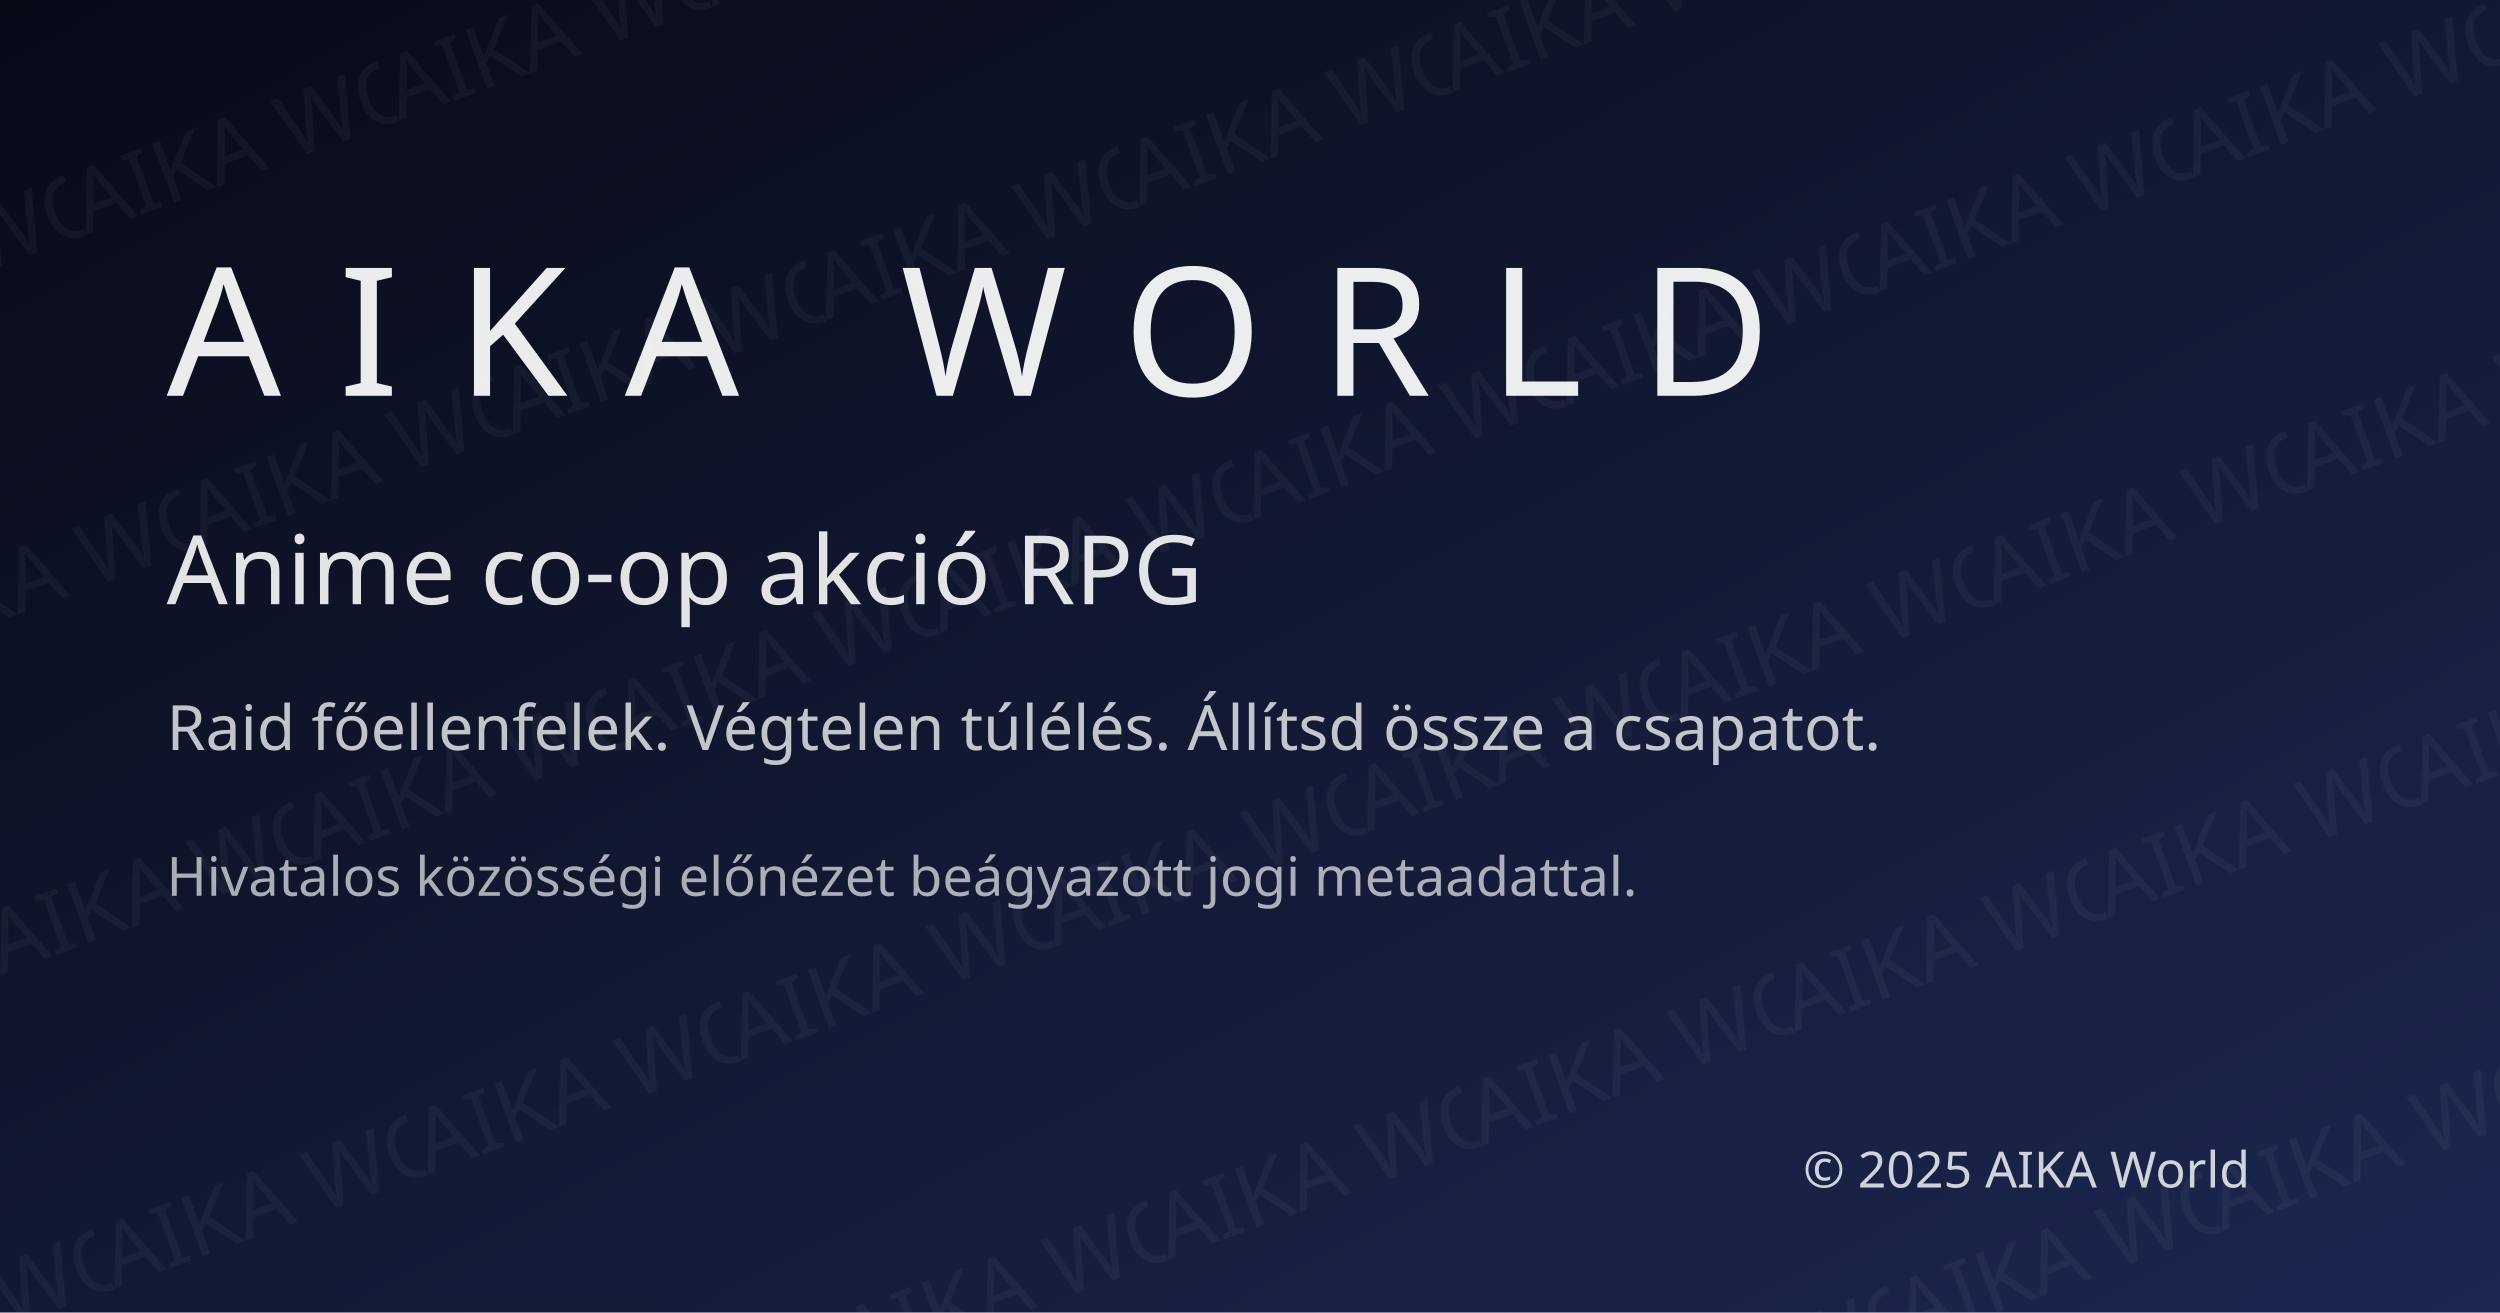
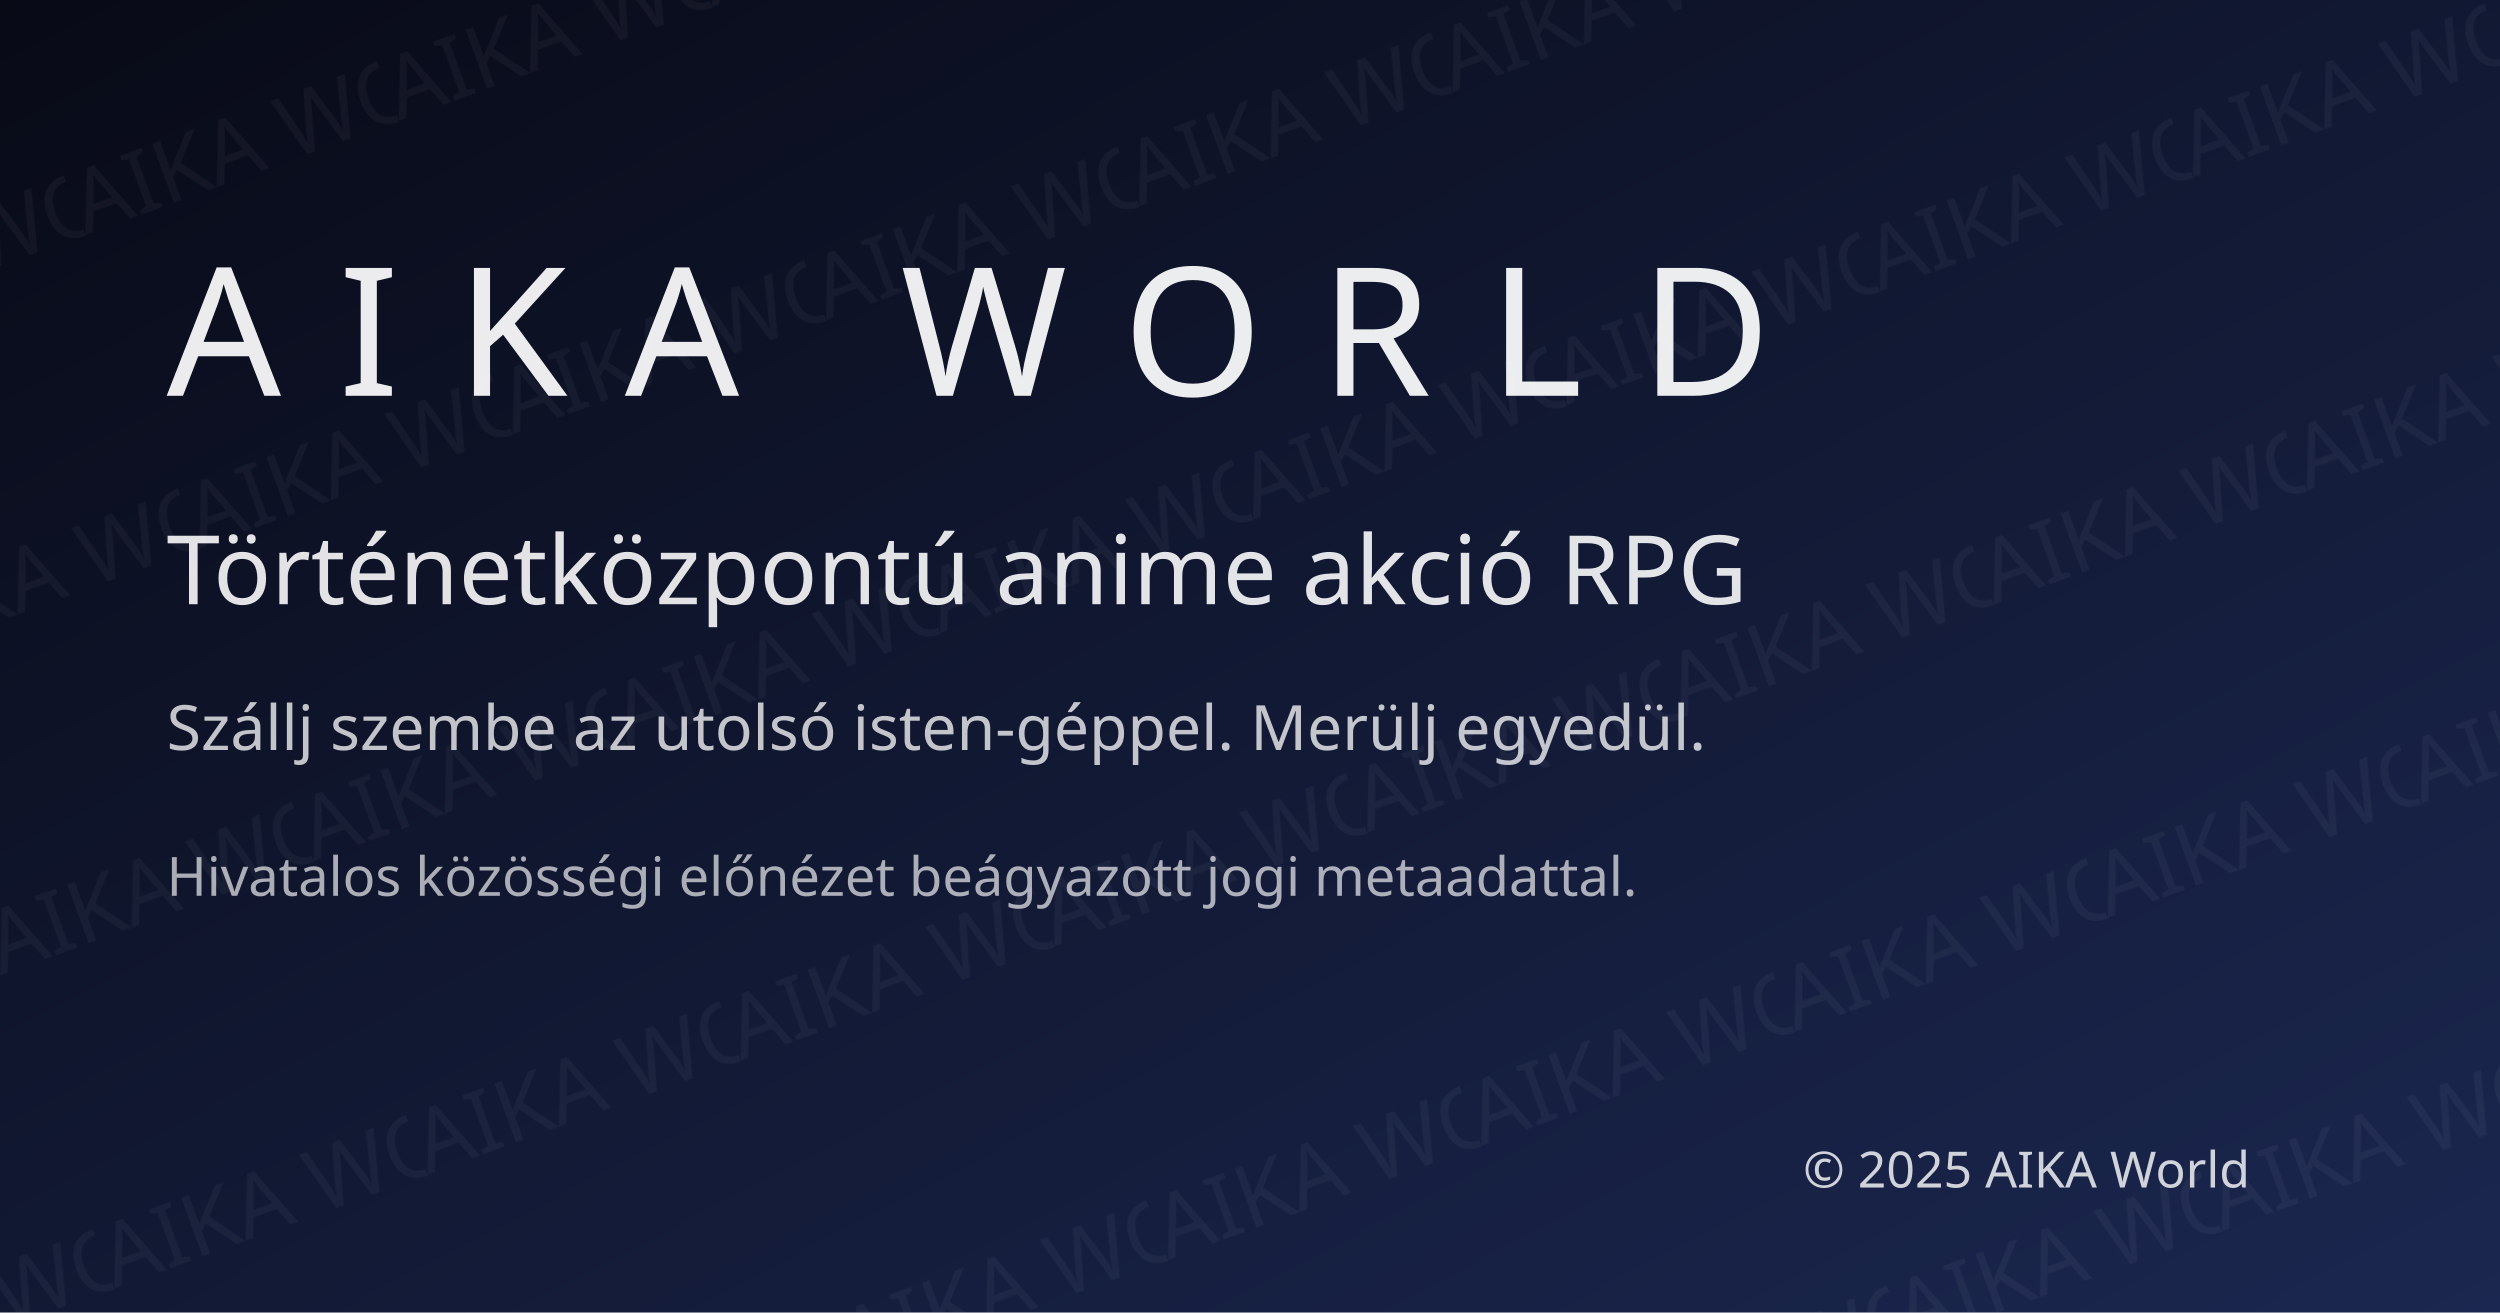
<svg xmlns="http://www.w3.org/2000/svg" width="1200" height="630" viewBox="0 0 1200 630">
  <defs>
    <linearGradient id="defaultGradientHu" x1="0%" y1="0%" x2="100%" y2="100%">
      <stop offset="0%" stop-color="#080a16" />
      <stop offset="100%" stop-color="#1b2750" />
    </linearGradient>
    <pattern id="aikaWatermarkHu" width="160" height="160" patternUnits="userSpaceOnUse" patternTransform="rotate(-20)">
      <text x="0" y="120" font-family="'Fira Sans', sans-serif" font-size="42" fill="rgba(255,255,255,0.04)">AIKA WORLD</text>
    </pattern>
  </defs>
  <rect width="1200" height="630" fill="url(#defaultGradientHu)" />
  <rect width="1200" height="630" fill="url(#aikaWatermarkHu)" />
  <g fill="#ffffff">
    <text x="80" y="190" font-family="'Fira Sans', sans-serif" font-size="86" letter-spacing="0.32em" opacity="0.92">AIKA WORLD</text>
-     <text x="80" y="290" font-family="'Fira Sans', sans-serif" font-size="46" opacity="0.88">Anime co-op akció RPG</text>
-     <text x="80" y="360" font-family="'Fira Sans', sans-serif" font-size="30" opacity="0.75">Raid főellenfelek. Végtelen túlélés. Állítsd össze a csapatot.</text>
+     <text x="80" y="290" font-family="'Fira Sans', sans-serif" font-size="46" opacity="0.88">Történetközpontú anime akció RPG</text>
+     <text x="80" y="360" font-family="'Fira Sans', sans-serif" font-size="30" opacity="0.75">Szállj szembe az utolsó isten-géppel. Merülj egyedül.</text>
    <text x="80" y="430" font-family="'Fira Sans', sans-serif" font-size="26" opacity="0.65">Hivatalos közösségi előnézet beágyazott jogi metaadattal.</text>
  </g>
  <text x="1080" y="570" font-family="'Fira Sans', sans-serif" font-size="24" fill="rgba(255,255,255,0.8)" text-anchor="end">© 2025 AIKA World</text>
</svg>
